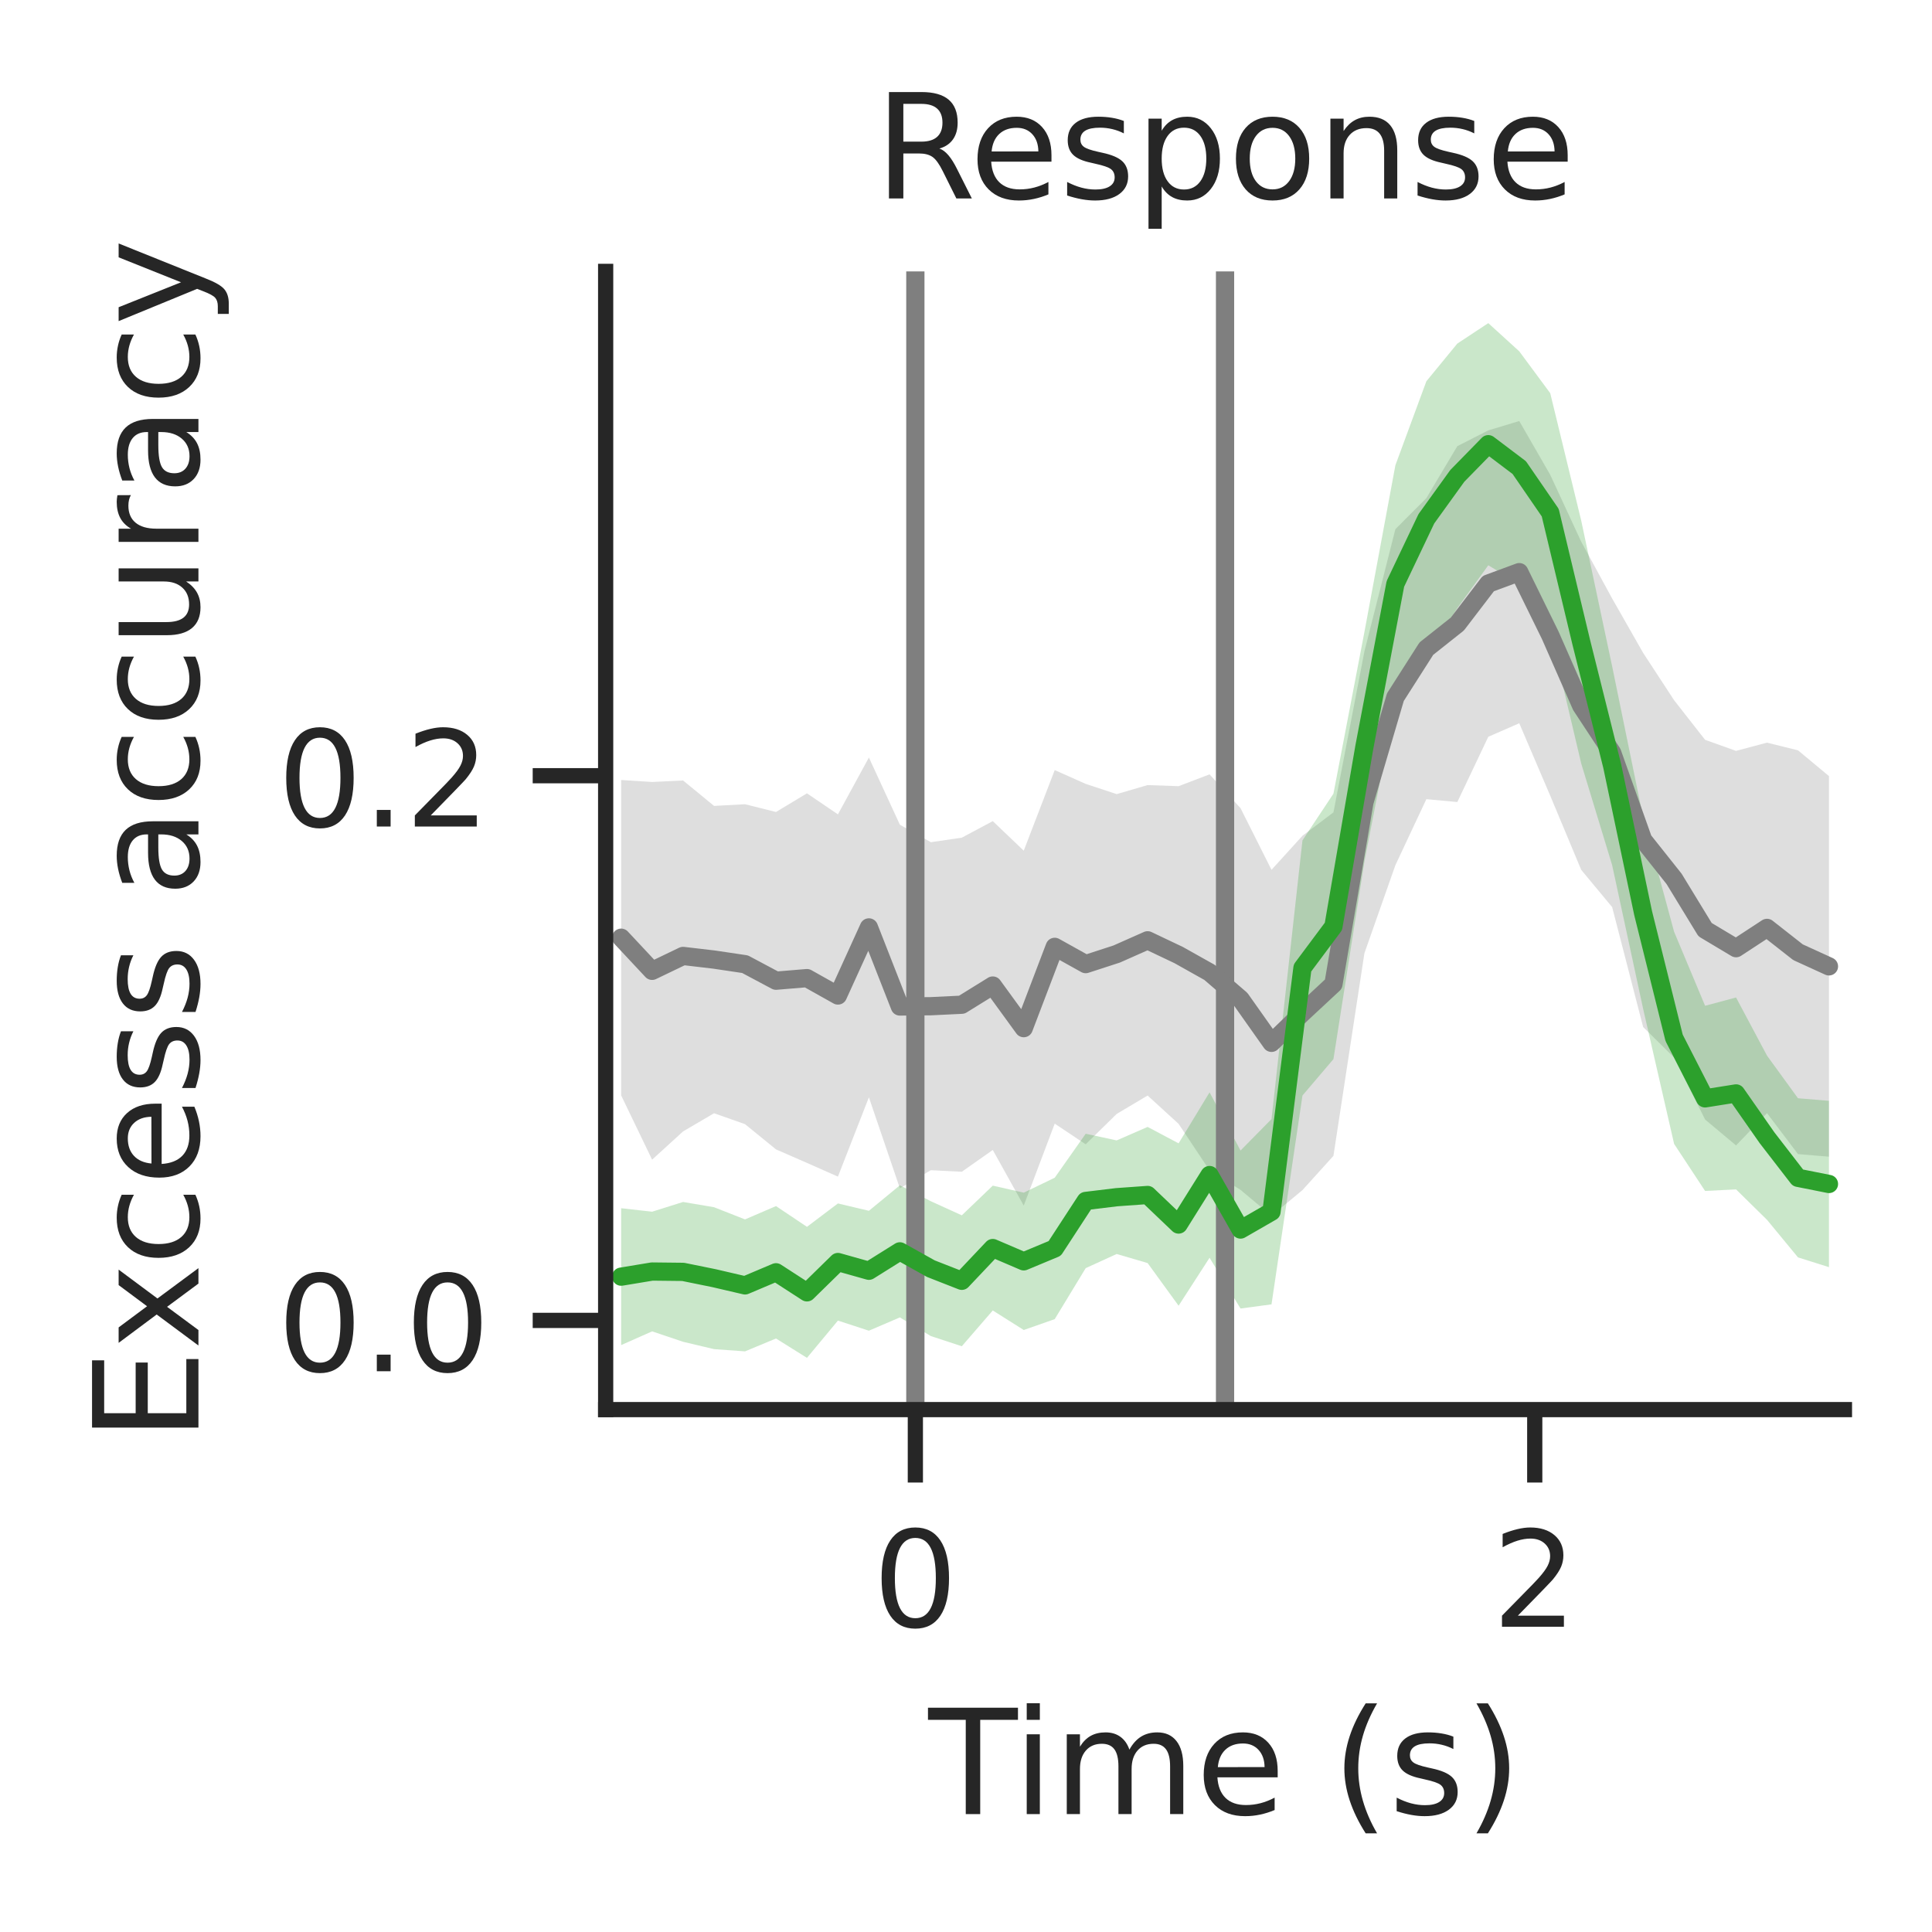
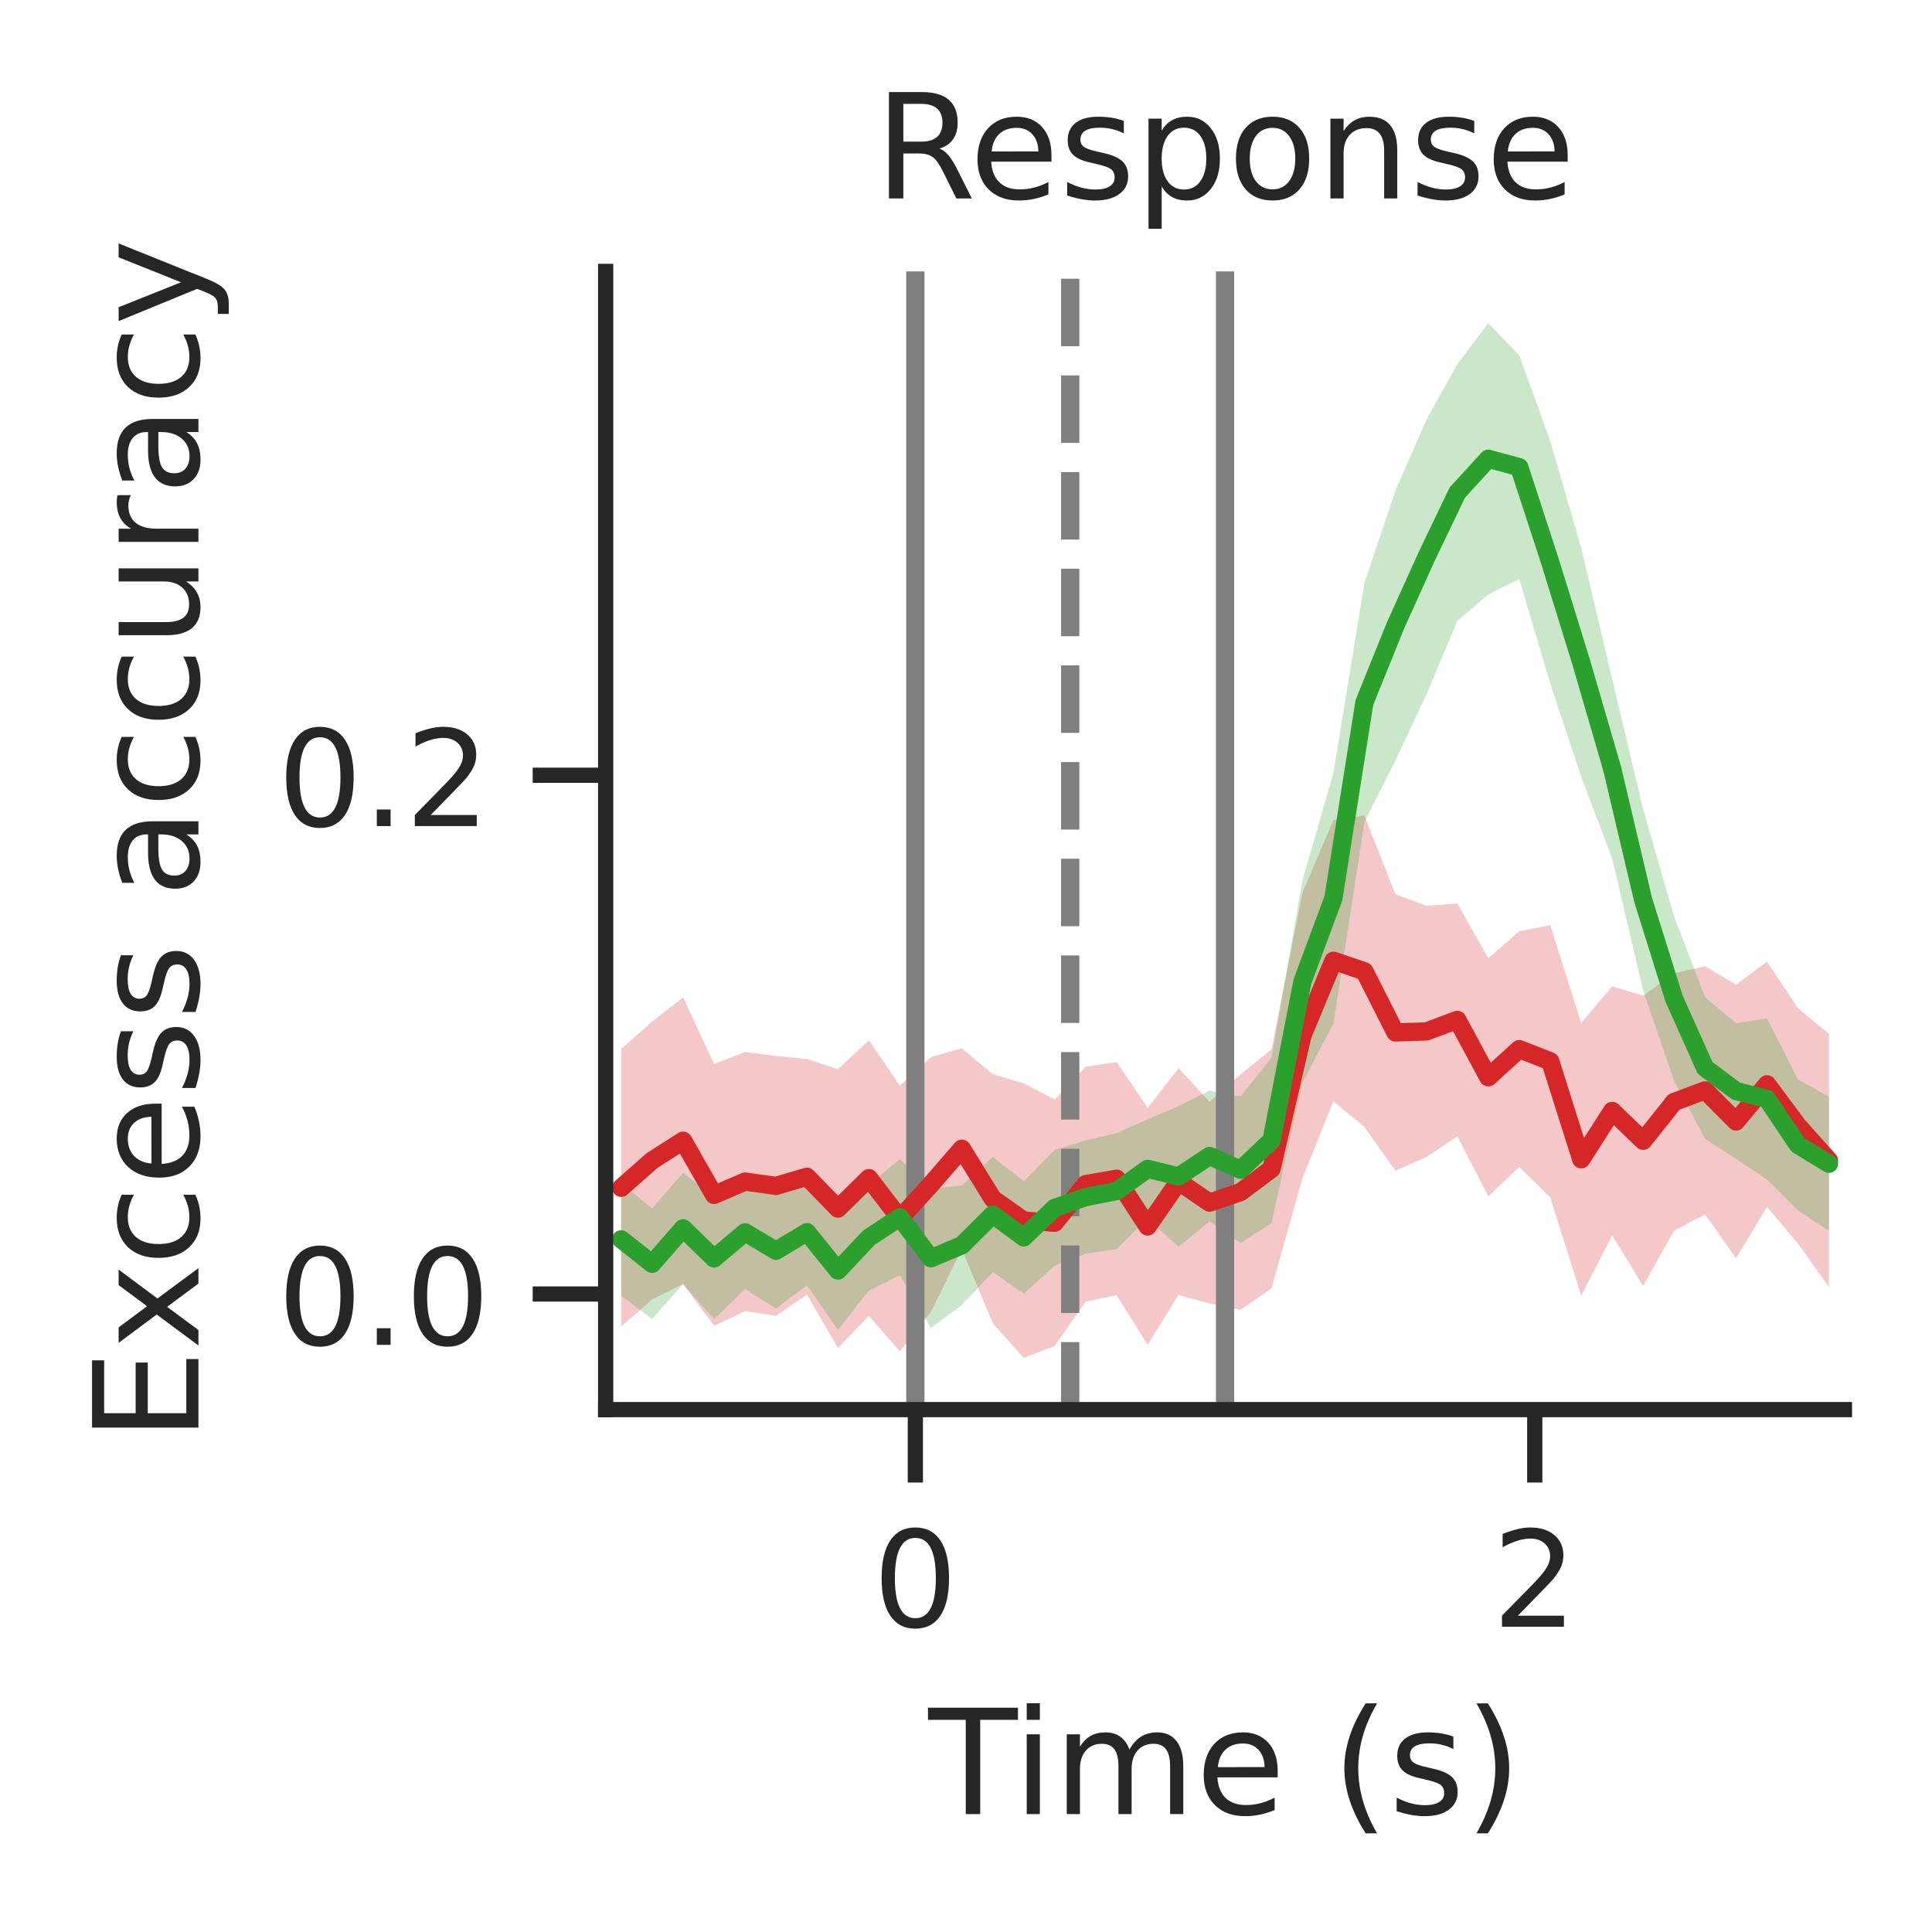
<svg xmlns="http://www.w3.org/2000/svg" xmlns:xlink="http://www.w3.org/1999/xlink" width="158.88pt" height="158.88pt" viewBox="0 0 158.88 158.88" version="1.1">
  <defs>
    <style type="text/css">*{stroke-linejoin: round; stroke-linecap: butt}</style>
  </defs>
  <g id="figure_1">
    <g id="patch_1">
      <path d="M 0 158.88  L 158.88 158.88  L 158.88 0  L 0 0  z " style="fill: #ffffff" />
    </g>
    <g id="axes_1">
      <g id="patch_2">
        <path d="M 49.807 115.92  L 151.68 115.92  L 151.68 22.318  L 49.807 22.318  z " style="fill: #ffffff" />
      </g>
      <g id="matplotlib.axis_1">
        <g id="xtick_1">
          <g id="line2d_1">
            <defs>
-               <path id="m1f8feceff8" d="M 0 0  L 0 6  " style="stroke: #262626; stroke-width: 1.25" />
+               <path id="mf33f2aa236" d="M 0 0  L 0 6  " style="stroke: #262626; stroke-width: 1.25" />
            </defs>
            <g>
-               <use xlink:href="#m1f8feceff8" x="75.275" y="115.92" style="fill: #262626; stroke: #262626; stroke-width: 1.25" />
+               <use xlink:href="#mf33f2aa236" x="75.275" y="115.92" style="fill: #262626; stroke: #262626; stroke-width: 1.25" />
            </g>
          </g>
          <g id="text_1">
            <g style="fill: #262626" transform="translate(71.7759 133.7781) scale(0.11 -0.11)">
              <defs>
                <path id="DejaVuSans-30" d="M 2034 4250  Q 1547 4250 1301 3770  Q 1056 3291 1056 2328  Q 1056 1369 1301 889  Q 1547 409 2034 409  Q 2525 409 2770 889  Q 3016 1369 3016 2328  Q 3016 3291 2770 3770  Q 2525 4250 2034 4250  z M 2034 4750  Q 2819 4750 3233 4129  Q 3647 3509 3647 2328  Q 3647 1150 3233 529  Q 2819 -91 2034 -91  Q 1250 -91 836 529  Q 422 1150 422 2328  Q 422 3509 836 4129  Q 1250 4750 2034 4750  z " transform="scale(0.015625)" />
              </defs>
              <use xlink:href="#DejaVuSans-30" />
            </g>
          </g>
        </g>
        <g id="xtick_2">
          <g id="line2d_2">
            <g>
-               <use xlink:href="#m1f8feceff8" x="126.211" y="115.92" style="fill: #262626; stroke: #262626; stroke-width: 1.25" />
+               <use xlink:href="#mf33f2aa236" x="126.211" y="115.92" style="fill: #262626; stroke: #262626; stroke-width: 1.25" />
            </g>
          </g>
          <g id="text_2">
            <g style="fill: #262626" transform="translate(122.7121 133.7781) scale(0.11 -0.11)">
              <defs>
                <path id="DejaVuSans-32" d="M 1228 531  L 3431 531  L 3431 0  L 469 0  L 469 531  Q 828 903 1448 1529  Q 2069 2156 2228 2338  Q 2531 2678 2651 2914  Q 2772 3150 2772 3378  Q 2772 3750 2511 3984  Q 2250 4219 1831 4219  Q 1534 4219 1204 4116  Q 875 4013 500 3803  L 500 4441  Q 881 4594 1212 4672  Q 1544 4750 1819 4750  Q 2544 4750 2975 4387  Q 3406 4025 3406 3419  Q 3406 3131 3298 2873  Q 3191 2616 2906 2266  Q 2828 2175 2409 1742  Q 1991 1309 1228 531  z " transform="scale(0.015625)" />
              </defs>
              <use xlink:href="#DejaVuSans-32" />
            </g>
          </g>
        </g>
        <g id="text_3">
          <g style="fill: #262626" transform="translate(76.34867 149.1839) scale(0.12 -0.12)">
            <defs>
              <path id="DejaVuSans-54" d="M -19 4666  L 3928 4666  L 3928 4134  L 2272 4134  L 2272 0  L 1638 0  L 1638 4134  L -19 4134  L -19 4666  z " transform="scale(0.015625)" />
              <path id="DejaVuSans-69" d="M 603 3500  L 1178 3500  L 1178 0  L 603 0  L 603 3500  z M 603 4863  L 1178 4863  L 1178 4134  L 603 4134  L 603 4863  z " transform="scale(0.015625)" />
              <path id="DejaVuSans-6d" d="M 3328 2828  Q 3544 3216 3844 3400  Q 4144 3584 4550 3584  Q 5097 3584 5394 3201  Q 5691 2819 5691 2113  L 5691 0  L 5113 0  L 5113 2094  Q 5113 2597 4934 2840  Q 4756 3084 4391 3084  Q 3944 3084 3684 2787  Q 3425 2491 3425 1978  L 3425 0  L 2847 0  L 2847 2094  Q 2847 2600 2669 2842  Q 2491 3084 2119 3084  Q 1678 3084 1418 2786  Q 1159 2488 1159 1978  L 1159 0  L 581 0  L 581 3500  L 1159 3500  L 1159 2956  Q 1356 3278 1631 3431  Q 1906 3584 2284 3584  Q 2666 3584 2933 3390  Q 3200 3197 3328 2828  z " transform="scale(0.015625)" />
              <path id="DejaVuSans-65" d="M 3597 1894  L 3597 1613  L 953 1613  Q 991 1019 1311 708  Q 1631 397 2203 397  Q 2534 397 2845 478  Q 3156 559 3463 722  L 3463 178  Q 3153 47 2828 -22  Q 2503 -91 2169 -91  Q 1331 -91 842 396  Q 353 884 353 1716  Q 353 2575 817 3079  Q 1281 3584 2069 3584  Q 2775 3584 3186 3129  Q 3597 2675 3597 1894  z M 3022 2063  Q 3016 2534 2758 2815  Q 2500 3097 2075 3097  Q 1594 3097 1305 2825  Q 1016 2553 972 2059  L 3022 2063  z " transform="scale(0.015625)" />
              <path id="DejaVuSans-20" transform="scale(0.015625)" />
              <path id="DejaVuSans-28" d="M 1984 4856  Q 1566 4138 1362 3434  Q 1159 2731 1159 2009  Q 1159 1288 1364 580  Q 1569 -128 1984 -844  L 1484 -844  Q 1016 -109 783 600  Q 550 1309 550 2009  Q 550 2706 781 3412  Q 1013 4119 1484 4856  L 1984 4856  z " transform="scale(0.015625)" />
              <path id="DejaVuSans-73" d="M 2834 3397  L 2834 2853  Q 2591 2978 2328 3040  Q 2066 3103 1784 3103  Q 1356 3103 1142 2972  Q 928 2841 928 2578  Q 928 2378 1081 2264  Q 1234 2150 1697 2047  L 1894 2003  Q 2506 1872 2764 1633  Q 3022 1394 3022 966  Q 3022 478 2636 193  Q 2250 -91 1575 -91  Q 1294 -91 989 -36  Q 684 19 347 128  L 347 722  Q 666 556 975 473  Q 1284 391 1588 391  Q 1994 391 2212 530  Q 2431 669 2431 922  Q 2431 1156 2273 1281  Q 2116 1406 1581 1522  L 1381 1569  Q 847 1681 609 1914  Q 372 2147 372 2553  Q 372 3047 722 3315  Q 1072 3584 1716 3584  Q 2034 3584 2315 3537  Q 2597 3491 2834 3397  z " transform="scale(0.015625)" />
              <path id="DejaVuSans-29" d="M 513 4856  L 1013 4856  Q 1481 4119 1714 3412  Q 1947 2706 1947 2009  Q 1947 1309 1714 600  Q 1481 -109 1013 -844  L 513 -844  Q 928 -128 1133 580  Q 1338 1288 1338 2009  Q 1338 2731 1133 3434  Q 928 4138 513 4856  z " transform="scale(0.015625)" />
            </defs>
            <use xlink:href="#DejaVuSans-54" />
            <use xlink:href="#DejaVuSans-69" transform="translate(57.95898 0)" />
            <use xlink:href="#DejaVuSans-6d" transform="translate(85.74219 0)" />
            <use xlink:href="#DejaVuSans-65" transform="translate(183.1543 0)" />
            <use xlink:href="#DejaVuSans-20" transform="translate(244.6777 0)" />
            <use xlink:href="#DejaVuSans-28" transform="translate(276.4648 0)" />
            <use xlink:href="#DejaVuSans-73" transform="translate(315.4785 0)" />
            <use xlink:href="#DejaVuSans-29" transform="translate(367.5781 0)" />
          </g>
        </g>
      </g>
      <g id="matplotlib.axis_2">
        <g id="ytick_1">
          <g id="line2d_3">
            <defs>
-               <path id="m07dfbf6e13" d="M 0 0  L -6 0  " style="stroke: #262626; stroke-width: 1.25" />
+               <path id="md99e3b541f" d="M 0 0  L -6 0  " style="stroke: #262626; stroke-width: 1.25" />
            </defs>
            <g>
-               <use xlink:href="#m07dfbf6e13" x="49.807" y="108.585" style="fill: #262626; stroke: #262626; stroke-width: 1.25" />
+               <use xlink:href="#md99e3b541f" x="49.807" y="106.415" style="fill: #262626; stroke: #262626; stroke-width: 1.25" />
            </g>
          </g>
          <g id="text_4">
-             <g style="fill: #262626" transform="translate(22.81375 112.7646) scale(0.11 -0.11)">
+             <g style="fill: #262626" transform="translate(22.81375 110.5944) scale(0.11 -0.11)">
              <defs>
                <path id="DejaVuSans-2e" d="M 684 794  L 1344 794  L 1344 0  L 684 0  L 684 794  z " transform="scale(0.015625)" />
              </defs>
              <use xlink:href="#DejaVuSans-30" />
              <use xlink:href="#DejaVuSans-2e" transform="translate(63.62305 0)" />
              <use xlink:href="#DejaVuSans-30" transform="translate(95.41016 0)" />
            </g>
          </g>
        </g>
        <g id="ytick_2">
          <g id="line2d_4">
            <g>
-               <use xlink:href="#m07dfbf6e13" x="49.807" y="63.791" style="fill: #262626; stroke: #262626; stroke-width: 1.25" />
+               <use xlink:href="#md99e3b541f" x="49.807" y="63.755" style="fill: #262626; stroke: #262626; stroke-width: 1.25" />
            </g>
          </g>
          <g id="text_5">
-             <g style="fill: #262626" transform="translate(22.81375 67.97015) scale(0.11 -0.11)">
+             <g style="fill: #262626" transform="translate(22.81375 67.93421) scale(0.11 -0.11)">
              <use xlink:href="#DejaVuSans-30" />
              <use xlink:href="#DejaVuSans-2e" transform="translate(63.62305 0)" />
              <use xlink:href="#DejaVuSans-32" transform="translate(95.41016 0)" />
            </g>
          </g>
        </g>
        <g id="text_6">
          <g style="fill: #262626" transform="translate(16.31812 118.5768) rotate(-90) scale(0.12 -0.12)">
            <defs>
              <path id="DejaVuSans-45" d="M 628 4666  L 3578 4666  L 3578 4134  L 1259 4134  L 1259 2753  L 3481 2753  L 3481 2222  L 1259 2222  L 1259 531  L 3634 531  L 3634 0  L 628 0  L 628 4666  z " transform="scale(0.015625)" />
              <path id="DejaVuSans-78" d="M 3513 3500  L 2247 1797  L 3578 0  L 2900 0  L 1881 1375  L 863 0  L 184 0  L 1544 1831  L 300 3500  L 978 3500  L 1906 2253  L 2834 3500  L 3513 3500  z " transform="scale(0.015625)" />
              <path id="DejaVuSans-63" d="M 3122 3366  L 3122 2828  Q 2878 2963 2633 3030  Q 2388 3097 2138 3097  Q 1578 3097 1268 2742  Q 959 2388 959 1747  Q 959 1106 1268 751  Q 1578 397 2138 397  Q 2388 397 2633 464  Q 2878 531 3122 666  L 3122 134  Q 2881 22 2623 -34  Q 2366 -91 2075 -91  Q 1284 -91 818 406  Q 353 903 353 1747  Q 353 2603 823 3093  Q 1294 3584 2113 3584  Q 2378 3584 2631 3529  Q 2884 3475 3122 3366  z " transform="scale(0.015625)" />
              <path id="DejaVuSans-61" d="M 2194 1759  Q 1497 1759 1228 1600  Q 959 1441 959 1056  Q 959 750 1161 570  Q 1363 391 1709 391  Q 2188 391 2477 730  Q 2766 1069 2766 1631  L 2766 1759  L 2194 1759  z M 3341 1997  L 3341 0  L 2766 0  L 2766 531  Q 2569 213 2275 61  Q 1981 -91 1556 -91  Q 1019 -91 701 211  Q 384 513 384 1019  Q 384 1609 779 1909  Q 1175 2209 1959 2209  L 2766 2209  L 2766 2266  Q 2766 2663 2505 2880  Q 2244 3097 1772 3097  Q 1472 3097 1187 3025  Q 903 2953 641 2809  L 641 3341  Q 956 3463 1253 3523  Q 1550 3584 1831 3584  Q 2591 3584 2966 3190  Q 3341 2797 3341 1997  z " transform="scale(0.015625)" />
              <path id="DejaVuSans-75" d="M 544 1381  L 544 3500  L 1119 3500  L 1119 1403  Q 1119 906 1312 657  Q 1506 409 1894 409  Q 2359 409 2629 706  Q 2900 1003 2900 1516  L 2900 3500  L 3475 3500  L 3475 0  L 2900 0  L 2900 538  Q 2691 219 2414 64  Q 2138 -91 1772 -91  Q 1169 -91 856 284  Q 544 659 544 1381  z M 1991 3584  L 1991 3584  z " transform="scale(0.015625)" />
              <path id="DejaVuSans-72" d="M 2631 2963  Q 2534 3019 2420 3045  Q 2306 3072 2169 3072  Q 1681 3072 1420 2755  Q 1159 2438 1159 1844  L 1159 0  L 581 0  L 581 3500  L 1159 3500  L 1159 2956  Q 1341 3275 1631 3429  Q 1922 3584 2338 3584  Q 2397 3584 2469 3576  Q 2541 3569 2628 3553  L 2631 2963  z " transform="scale(0.015625)" />
              <path id="DejaVuSans-79" d="M 2059 -325  Q 1816 -950 1584 -1140  Q 1353 -1331 966 -1331  L 506 -1331  L 506 -850  L 844 -850  Q 1081 -850 1212 -737  Q 1344 -625 1503 -206  L 1606 56  L 191 3500  L 800 3500  L 1894 763  L 2988 3500  L 3597 3500  L 2059 -325  z " transform="scale(0.015625)" />
            </defs>
            <use xlink:href="#DejaVuSans-45" />
            <use xlink:href="#DejaVuSans-78" transform="translate(63.18359 0)" />
            <use xlink:href="#DejaVuSans-63" transform="translate(120.6133 0)" />
            <use xlink:href="#DejaVuSans-65" transform="translate(175.5938 0)" />
            <use xlink:href="#DejaVuSans-73" transform="translate(237.1172 0)" />
            <use xlink:href="#DejaVuSans-73" transform="translate(289.2168 0)" />
            <use xlink:href="#DejaVuSans-20" transform="translate(341.3164 0)" />
            <use xlink:href="#DejaVuSans-61" transform="translate(373.1035 0)" />
            <use xlink:href="#DejaVuSans-63" transform="translate(434.3828 0)" />
            <use xlink:href="#DejaVuSans-63" transform="translate(489.3633 0)" />
            <use xlink:href="#DejaVuSans-75" transform="translate(544.3438 0)" />
            <use xlink:href="#DejaVuSans-72" transform="translate(607.7227 0)" />
            <use xlink:href="#DejaVuSans-61" transform="translate(648.8359 0)" />
            <use xlink:href="#DejaVuSans-63" transform="translate(710.1152 0)" />
            <use xlink:href="#DejaVuSans-79" transform="translate(765.0957 0)" />
          </g>
        </g>
      </g>
      <g id="FillBetweenPolyCollection_1">
-         <path d="M 51.081 64.145  L 51.081 90.083  L 53.627 95.366  L 56.174 93.043  L 58.721 91.549  L 61.268 92.446  L 63.815 94.52  L 66.361 95.633  L 68.908 96.761  L 71.455 90.238  L 74.002 97.72  L 76.549 96.233  L 79.095 96.361  L 81.642 94.569  L 84.189 99.144  L 86.736 92.403  L 89.283 94.104  L 91.83 91.606  L 94.376 90.092  L 96.923 92.421  L 99.47 96.251  L 102.017 97.851  L 104.564 99.984  L 107.11 97.868  L 109.657 95.052  L 112.204 78.388  L 114.751 71.149  L 117.298 65.721  L 119.844 65.956  L 122.391 60.59  L 124.938 59.478  L 127.485 65.435  L 130.032 71.532  L 132.578 74.598  L 135.125 84.456  L 137.672 86.972  L 140.219 92.064  L 142.766 94.196  L 145.312 91.541  L 147.859 94.909  L 150.406 95.12  L 150.406 63.821  L 150.406 63.821  L 147.859 61.703  L 145.312 61.073  L 142.766 61.751  L 140.219 60.839  L 137.672 57.585  L 135.125 53.69  L 132.578 49.221  L 130.032 44.545  L 127.485 39.046  L 124.938 34.623  L 122.391 35.394  L 119.844 36.689  L 117.298 40.964  L 114.751 43.515  L 112.204 53.563  L 109.657 66.805  L 107.11 68.729  L 104.564 71.532  L 102.017 66.461  L 99.47 63.68  L 96.923 64.652  L 94.376 64.562  L 91.83 65.305  L 89.283 64.463  L 86.736 63.329  L 84.189 69.957  L 81.642 67.526  L 79.095 68.886  L 76.549 69.26  L 74.002 67.821  L 71.455 62.297  L 68.908 66.97  L 66.361 65.241  L 63.815 66.776  L 61.268 66.137  L 58.721 66.275  L 56.174 64.183  L 53.627 64.307  L 51.081 64.145  z " clip-path="url(#pb8e858d7da)" style="fill: #7f7f7f; fill-opacity: 0.25" />
+         <path d="M 51.081 86.277  L 51.081 109.083  L 53.627 106.862  L 56.174 105.591  L 58.721 109.031  L 61.268 107.825  L 63.815 108.213  L 66.361 106.458  L 68.908 110.857  L 71.455 108.216  L 74.002 111.133  L 76.549 107.877  L 79.095 102.716  L 81.642 108.823  L 84.189 111.665  L 86.736 110.686  L 89.283 107.033  L 91.83 106.517  L 94.376 110.597  L 96.923 106.494  L 99.47 107.194  L 102.017 107.715  L 104.564 105.954  L 107.11 96.894  L 109.657 90.573  L 112.204 92.678  L 114.751 96.271  L 117.298 95.152  L 119.844 93.449  L 122.391 98.381  L 124.938 95.963  L 127.485 98.469  L 130.032 106.551  L 132.578 101.596  L 135.125 105.751  L 137.672 101.206  L 140.219 99.873  L 142.766 103.479  L 145.312 99.25  L 147.859 102.262  L 150.406 105.845  L 150.406 85.025  L 150.406 85.025  L 147.859 82.914  L 145.312 79.084  L 142.766 80.976  L 140.219 79.458  L 137.672 80.034  L 135.125 81.876  L 132.578 81.122  L 130.032 84.118  L 127.485 76.083  L 124.938 76.586  L 122.391 78.805  L 119.844 74.293  L 117.298 74.492  L 114.751 73.534  L 112.204 67.073  L 109.657 67.444  L 107.11 73.417  L 104.564 86.292  L 102.017 88.352  L 99.47 90.608  L 96.923 87.844  L 94.376 91.116  L 91.83 87.345  L 89.283 87.721  L 86.736 90.424  L 84.189 89.094  L 81.642 88.339  L 79.095 86.211  L 76.549 86.936  L 74.002 89.27  L 71.455 85.556  L 68.908 87.927  L 66.361 87.089  L 63.815 86.836  L 61.268 86.516  L 58.721 87.503  L 56.174 82.022  L 53.627 84.009  L 51.081 86.277  z " clip-path="url(#pc173977e7b)" style="fill: #d62728; fill-opacity: 0.25" />
      </g>
      <g id="FillBetweenPolyCollection_2">
-         <path d="M 51.081 99.359  L 51.081 110.615  L 53.627 109.486  L 56.174 110.343  L 58.721 110.947  L 61.268 111.131  L 63.815 110.072  L 66.361 111.665  L 68.908 108.601  L 71.455 109.431  L 74.002 108.338  L 76.549 109.873  L 79.095 110.71  L 81.642 107.767  L 84.189 109.374  L 86.736 108.48  L 89.283 104.287  L 91.83 103.123  L 94.376 103.869  L 96.923 107.377  L 99.47 103.433  L 102.017 107.609  L 104.564 107.264  L 107.11 90.091  L 109.657 87.099  L 112.204 70.847  L 114.751 57.769  L 117.298 53.972  L 119.844 50.012  L 122.391 46.487  L 124.938 48.018  L 127.485 51.982  L 130.032 62.786  L 132.578 71.153  L 135.125 82.965  L 137.672 94.069  L 140.219 97.939  L 142.766 97.811  L 145.312 100.314  L 147.859 103.402  L 150.406 104.205  L 150.406 90.527  L 150.406 90.527  L 147.859 90.316  L 145.312 86.81  L 142.766 82.029  L 140.219 82.71  L 137.672 76.625  L 135.125 67.223  L 132.578 54.802  L 130.032 42.81  L 127.485 32.334  L 124.938 28.891  L 122.391 26.573  L 119.844 28.254  L 117.298 31.355  L 114.751 38.261  L 112.204 51.972  L 109.657 65.269  L 107.11 69.107  L 104.564 92.028  L 102.017 94.615  L 99.47 89.829  L 96.923 94.024  L 94.376 92.673  L 91.83 93.783  L 89.283 93.234  L 86.736 96.852  L 84.189 98.079  L 81.642 97.503  L 79.095 99.944  L 76.549 98.784  L 74.002 97.476  L 71.455 99.571  L 68.908 98.967  L 66.361 100.89  L 63.815 99.184  L 61.268 100.279  L 58.721 99.277  L 56.174 98.845  L 53.627 99.646  L 51.081 99.359  z " clip-path="url(#pb8e858d7da)" style="fill: #2ca02c; fill-opacity: 0.25" />
+         <path d="M 51.081 97.276  L 51.081 106.559  L 53.627 108.468  L 56.174 105.589  L 58.721 108.491  L 61.268 106.002  L 63.815 107.613  L 66.361 105.703  L 68.908 109.364  L 71.455 106.135  L 74.002 104.88  L 76.549 109.201  L 79.095 107.322  L 81.642 104.616  L 84.189 106.38  L 86.736 104.091  L 89.283 103.1  L 91.83 102.723  L 94.376 100.191  L 96.923 102.536  L 99.47 100.431  L 102.017 102.225  L 104.564 100.589  L 107.11 89.03  L 109.657 84.171  L 112.204 67.601  L 114.751 62.559  L 117.298 57.112  L 119.844 51.065  L 122.391 48.882  L 124.938 47.618  L 127.485 56.214  L 130.032 63.878  L 132.578 70.591  L 135.125 81.451  L 137.672 88.9  L 140.219 93.64  L 142.766 95.308  L 145.312 96.998  L 147.859 99.545  L 150.406 101.211  L 150.406 90.194  L 150.406 90.194  L 147.859 88.767  L 145.312 83.75  L 142.766 84.145  L 140.219 82.005  L 137.672 75.363  L 135.125 66.562  L 132.578 55.832  L 130.032 45.053  L 127.485 36.257  L 124.938 29.217  L 122.391 26.573  L 119.844 29.944  L 117.298 34.525  L 114.751 40.364  L 112.204 47.928  L 109.657 63.542  L 107.11 72.399  L 104.564 86.979  L 102.017 90.169  L 99.47 89.695  L 96.923 90.957  L 94.376 92.053  L 91.83 93.176  L 89.283 93.789  L 86.736 94.571  L 84.189 97.137  L 81.642 95.137  L 79.095 97.496  L 76.549 97.753  L 74.002 95.327  L 71.455 97.428  L 68.908 99.603  L 66.361 96.956  L 63.815 98.102  L 61.268 96.682  L 58.721 98.484  L 56.174 96.437  L 53.627 99.386  L 51.081 97.276  z " clip-path="url(#pc173977e7b)" style="fill: #2ca02c; fill-opacity: 0.25" />
      </g>
      <g id="line2d_5">
-         <path d="M 75.275 115.92  L 75.275 22.318  " clip-path="url(#pb8e858d7da)" style="fill: none; stroke: #7f7f7f; stroke-width: 1.5; stroke-linecap: round" />
+         <path d="M 75.275 115.92  L 75.275 22.318  " clip-path="url(#pc173977e7b)" style="fill: none; stroke: #7f7f7f; stroke-width: 1.5; stroke-linecap: round" />
      </g>
      <g id="line2d_6">
-         <path d="M 100.743 115.92  L 100.743 22.318  " clip-path="url(#pb8e858d7da)" style="fill: none; stroke: #7f7f7f; stroke-width: 1.5; stroke-linecap: round" />
+         <path d="M 88.009 115.92  L 88.009 22.318  " clip-path="url(#pc173977e7b)" style="fill: none; stroke-dasharray: 5.55,2.4; stroke-dashoffset: 0; stroke: #7f7f7f; stroke-width: 1.5" />
      </g>
      <g id="line2d_7">
-         <path d="M 51.081 77.114  L 53.627 79.837  L 56.174 78.613  L 58.721 78.912  L 61.268 79.291  L 63.815 80.648  L 66.361 80.437  L 68.908 81.866  L 71.455 76.267  L 74.002 82.77  L 76.549 82.747  L 79.095 82.624  L 81.642 81.047  L 84.189 84.55  L 86.736 77.866  L 89.283 79.284  L 91.83 78.456  L 94.376 77.327  L 96.923 78.537  L 99.47 79.966  L 102.017 82.156  L 104.564 85.758  L 107.11 83.298  L 109.657 80.929  L 112.204 65.975  L 114.751 57.332  L 117.298 53.342  L 119.844 51.322  L 122.391 47.992  L 124.938 47.051  L 127.485 52.241  L 130.032 58.038  L 132.578 61.909  L 135.125 69.073  L 137.672 72.278  L 140.219 76.451  L 142.766 77.974  L 145.312 76.307  L 147.859 78.306  L 150.406 79.47  " clip-path="url(#pb8e858d7da)" style="fill: none; stroke: #7f7f7f; stroke-width: 1.5; stroke-linecap: round" />
+         <path d="M 100.743 115.92  L 100.743 22.318  " clip-path="url(#pc173977e7b)" style="fill: none; stroke: #7f7f7f; stroke-width: 1.5; stroke-linecap: round" />
      </g>
      <g id="line2d_8">
-         <path d="M 51.081 104.987  L 53.627 104.566  L 56.174 104.594  L 58.721 105.112  L 61.268 105.705  L 63.815 104.628  L 66.361 106.277  L 68.908 103.784  L 71.455 104.501  L 74.002 102.907  L 76.549 104.329  L 79.095 105.327  L 81.642 102.635  L 84.189 103.727  L 86.736 102.666  L 89.283 98.761  L 91.83 98.453  L 94.376 98.271  L 96.923 100.7  L 99.47 96.631  L 102.017 101.112  L 104.564 99.646  L 107.11 79.599  L 109.657 76.184  L 112.204 61.41  L 114.751 48.015  L 117.298 42.663  L 119.844 39.133  L 122.391 36.53  L 124.938 38.454  L 127.485 42.158  L 130.032 52.798  L 132.578 62.977  L 135.125 75.094  L 137.672 85.347  L 140.219 90.325  L 142.766 89.92  L 145.312 93.562  L 147.859 96.859  L 150.406 97.366  " clip-path="url(#pb8e858d7da)" style="fill: none; stroke: #2ca02c; stroke-width: 1.5; stroke-linecap: round" />
+         <path d="M 51.081 97.68  L 53.627 95.436  L 56.174 93.806  L 58.721 98.267  L 61.268 97.17  L 63.815 97.524  L 66.361 96.773  L 68.908 99.392  L 71.455 96.886  L 74.002 100.201  L 76.549 97.407  L 79.095 94.464  L 81.642 98.581  L 84.189 100.38  L 86.736 100.555  L 89.283 97.377  L 91.83 96.931  L 94.376 100.857  L 96.923 97.169  L 99.47 98.901  L 102.017 98.034  L 104.564 96.123  L 107.11 85.155  L 109.657 79.008  L 112.204 79.876  L 114.751 84.903  L 117.298 84.822  L 119.844 83.871  L 122.391 88.593  L 124.938 86.275  L 127.485 87.276  L 130.032 95.334  L 132.578 91.359  L 135.125 93.813  L 137.672 90.62  L 140.219 89.665  L 142.766 92.228  L 145.312 89.167  L 147.859 92.588  L 150.406 95.435  " clip-path="url(#pc173977e7b)" style="fill: none; stroke: #d62728; stroke-width: 1.5; stroke-linecap: round" />
+       </g>
+       <g id="line2d_9">
+         <path d="M 51.081 101.917  L 53.627 103.927  L 56.174 101.013  L 58.721 103.488  L 61.268 101.342  L 63.815 102.857  L 66.361 101.33  L 68.908 104.483  L 71.455 101.782  L 74.002 100.104  L 76.549 103.477  L 79.095 102.409  L 81.642 99.876  L 84.189 101.758  L 86.736 99.331  L 89.283 98.444  L 91.83 97.95  L 94.376 96.122  L 96.923 96.746  L 99.47 95.063  L 102.017 96.197  L 104.564 93.784  L 107.11 80.714  L 109.657 73.856  L 112.204 57.765  L 114.751 51.461  L 117.298 45.819  L 119.844 40.505  L 122.391 37.727  L 124.938 38.418  L 127.485 46.236  L 130.032 54.466  L 132.578 63.211  L 135.125 74.007  L 137.672 82.132  L 140.219 87.822  L 142.766 89.726  L 145.312 90.374  L 147.859 94.156  L 150.406 95.703  " clip-path="url(#pc173977e7b)" style="fill: none; stroke: #2ca02c; stroke-width: 1.5; stroke-linecap: round" />
      </g>
      <g id="patch_3">
        <path d="M 49.807 115.92  L 49.807 22.318  " style="fill: none; stroke: #262626; stroke-width: 1.25; stroke-linejoin: miter; stroke-linecap: square" />
      </g>
      <g id="patch_4">
        <path d="M 49.807 115.92  L 151.68 115.92  " style="fill: none; stroke: #262626; stroke-width: 1.25; stroke-linejoin: miter; stroke-linecap: square" />
      </g>
      <g id="text_7">
        <g style="fill: #262626" transform="translate(71.92648 16.31812) scale(0.12 -0.12)">
          <defs>
            <path id="DejaVuSans-52" d="M 2841 2188  Q 3044 2119 3236 1894  Q 3428 1669 3622 1275  L 4263 0  L 3584 0  L 2988 1197  Q 2756 1666 2539 1819  Q 2322 1972 1947 1972  L 1259 1972  L 1259 0  L 628 0  L 628 4666  L 2053 4666  Q 2853 4666 3247 4331  Q 3641 3997 3641 3322  Q 3641 2881 3436 2590  Q 3231 2300 2841 2188  z M 1259 4147  L 1259 2491  L 2053 2491  Q 2509 2491 2742 2702  Q 2975 2913 2975 3322  Q 2975 3731 2742 3939  Q 2509 4147 2053 4147  L 1259 4147  z " transform="scale(0.015625)" />
            <path id="DejaVuSans-70" d="M 1159 525  L 1159 -1331  L 581 -1331  L 581 3500  L 1159 3500  L 1159 2969  Q 1341 3281 1617 3432  Q 1894 3584 2278 3584  Q 2916 3584 3314 3078  Q 3713 2572 3713 1747  Q 3713 922 3314 415  Q 2916 -91 2278 -91  Q 1894 -91 1617 61  Q 1341 213 1159 525  z M 3116 1747  Q 3116 2381 2855 2742  Q 2594 3103 2138 3103  Q 1681 3103 1420 2742  Q 1159 2381 1159 1747  Q 1159 1113 1420 752  Q 1681 391 2138 391  Q 2594 391 2855 752  Q 3116 1113 3116 1747  z " transform="scale(0.015625)" />
            <path id="DejaVuSans-6f" d="M 1959 3097  Q 1497 3097 1228 2736  Q 959 2375 959 1747  Q 959 1119 1226 758  Q 1494 397 1959 397  Q 2419 397 2687 759  Q 2956 1122 2956 1747  Q 2956 2369 2687 2733  Q 2419 3097 1959 3097  z M 1959 3584  Q 2709 3584 3137 3096  Q 3566 2609 3566 1747  Q 3566 888 3137 398  Q 2709 -91 1959 -91  Q 1206 -91 779 398  Q 353 888 353 1747  Q 353 2609 779 3096  Q 1206 3584 1959 3584  z " transform="scale(0.015625)" />
            <path id="DejaVuSans-6e" d="M 3513 2113  L 3513 0  L 2938 0  L 2938 2094  Q 2938 2591 2744 2837  Q 2550 3084 2163 3084  Q 1697 3084 1428 2787  Q 1159 2491 1159 1978  L 1159 0  L 581 0  L 581 3500  L 1159 3500  L 1159 2956  Q 1366 3272 1645 3428  Q 1925 3584 2291 3584  Q 2894 3584 3203 3211  Q 3513 2838 3513 2113  z " transform="scale(0.015625)" />
          </defs>
          <use xlink:href="#DejaVuSans-52" />
          <use xlink:href="#DejaVuSans-65" transform="translate(64.98242 0)" />
          <use xlink:href="#DejaVuSans-73" transform="translate(126.5059 0)" />
          <use xlink:href="#DejaVuSans-70" transform="translate(178.6055 0)" />
          <use xlink:href="#DejaVuSans-6f" transform="translate(242.082 0)" />
          <use xlink:href="#DejaVuSans-6e" transform="translate(303.2637 0)" />
          <use xlink:href="#DejaVuSans-73" transform="translate(366.6426 0)" />
          <use xlink:href="#DejaVuSans-65" transform="translate(418.7422 0)" />
        </g>
      </g>
    </g>
  </g>
  <defs>
-     <clipPath id="pb8e858d7da">
+     <clipPath id="pc173977e7b">
      <rect x="49.807" y="22.318" width="101.872" height="93.602" />
    </clipPath>
  </defs>
</svg>
